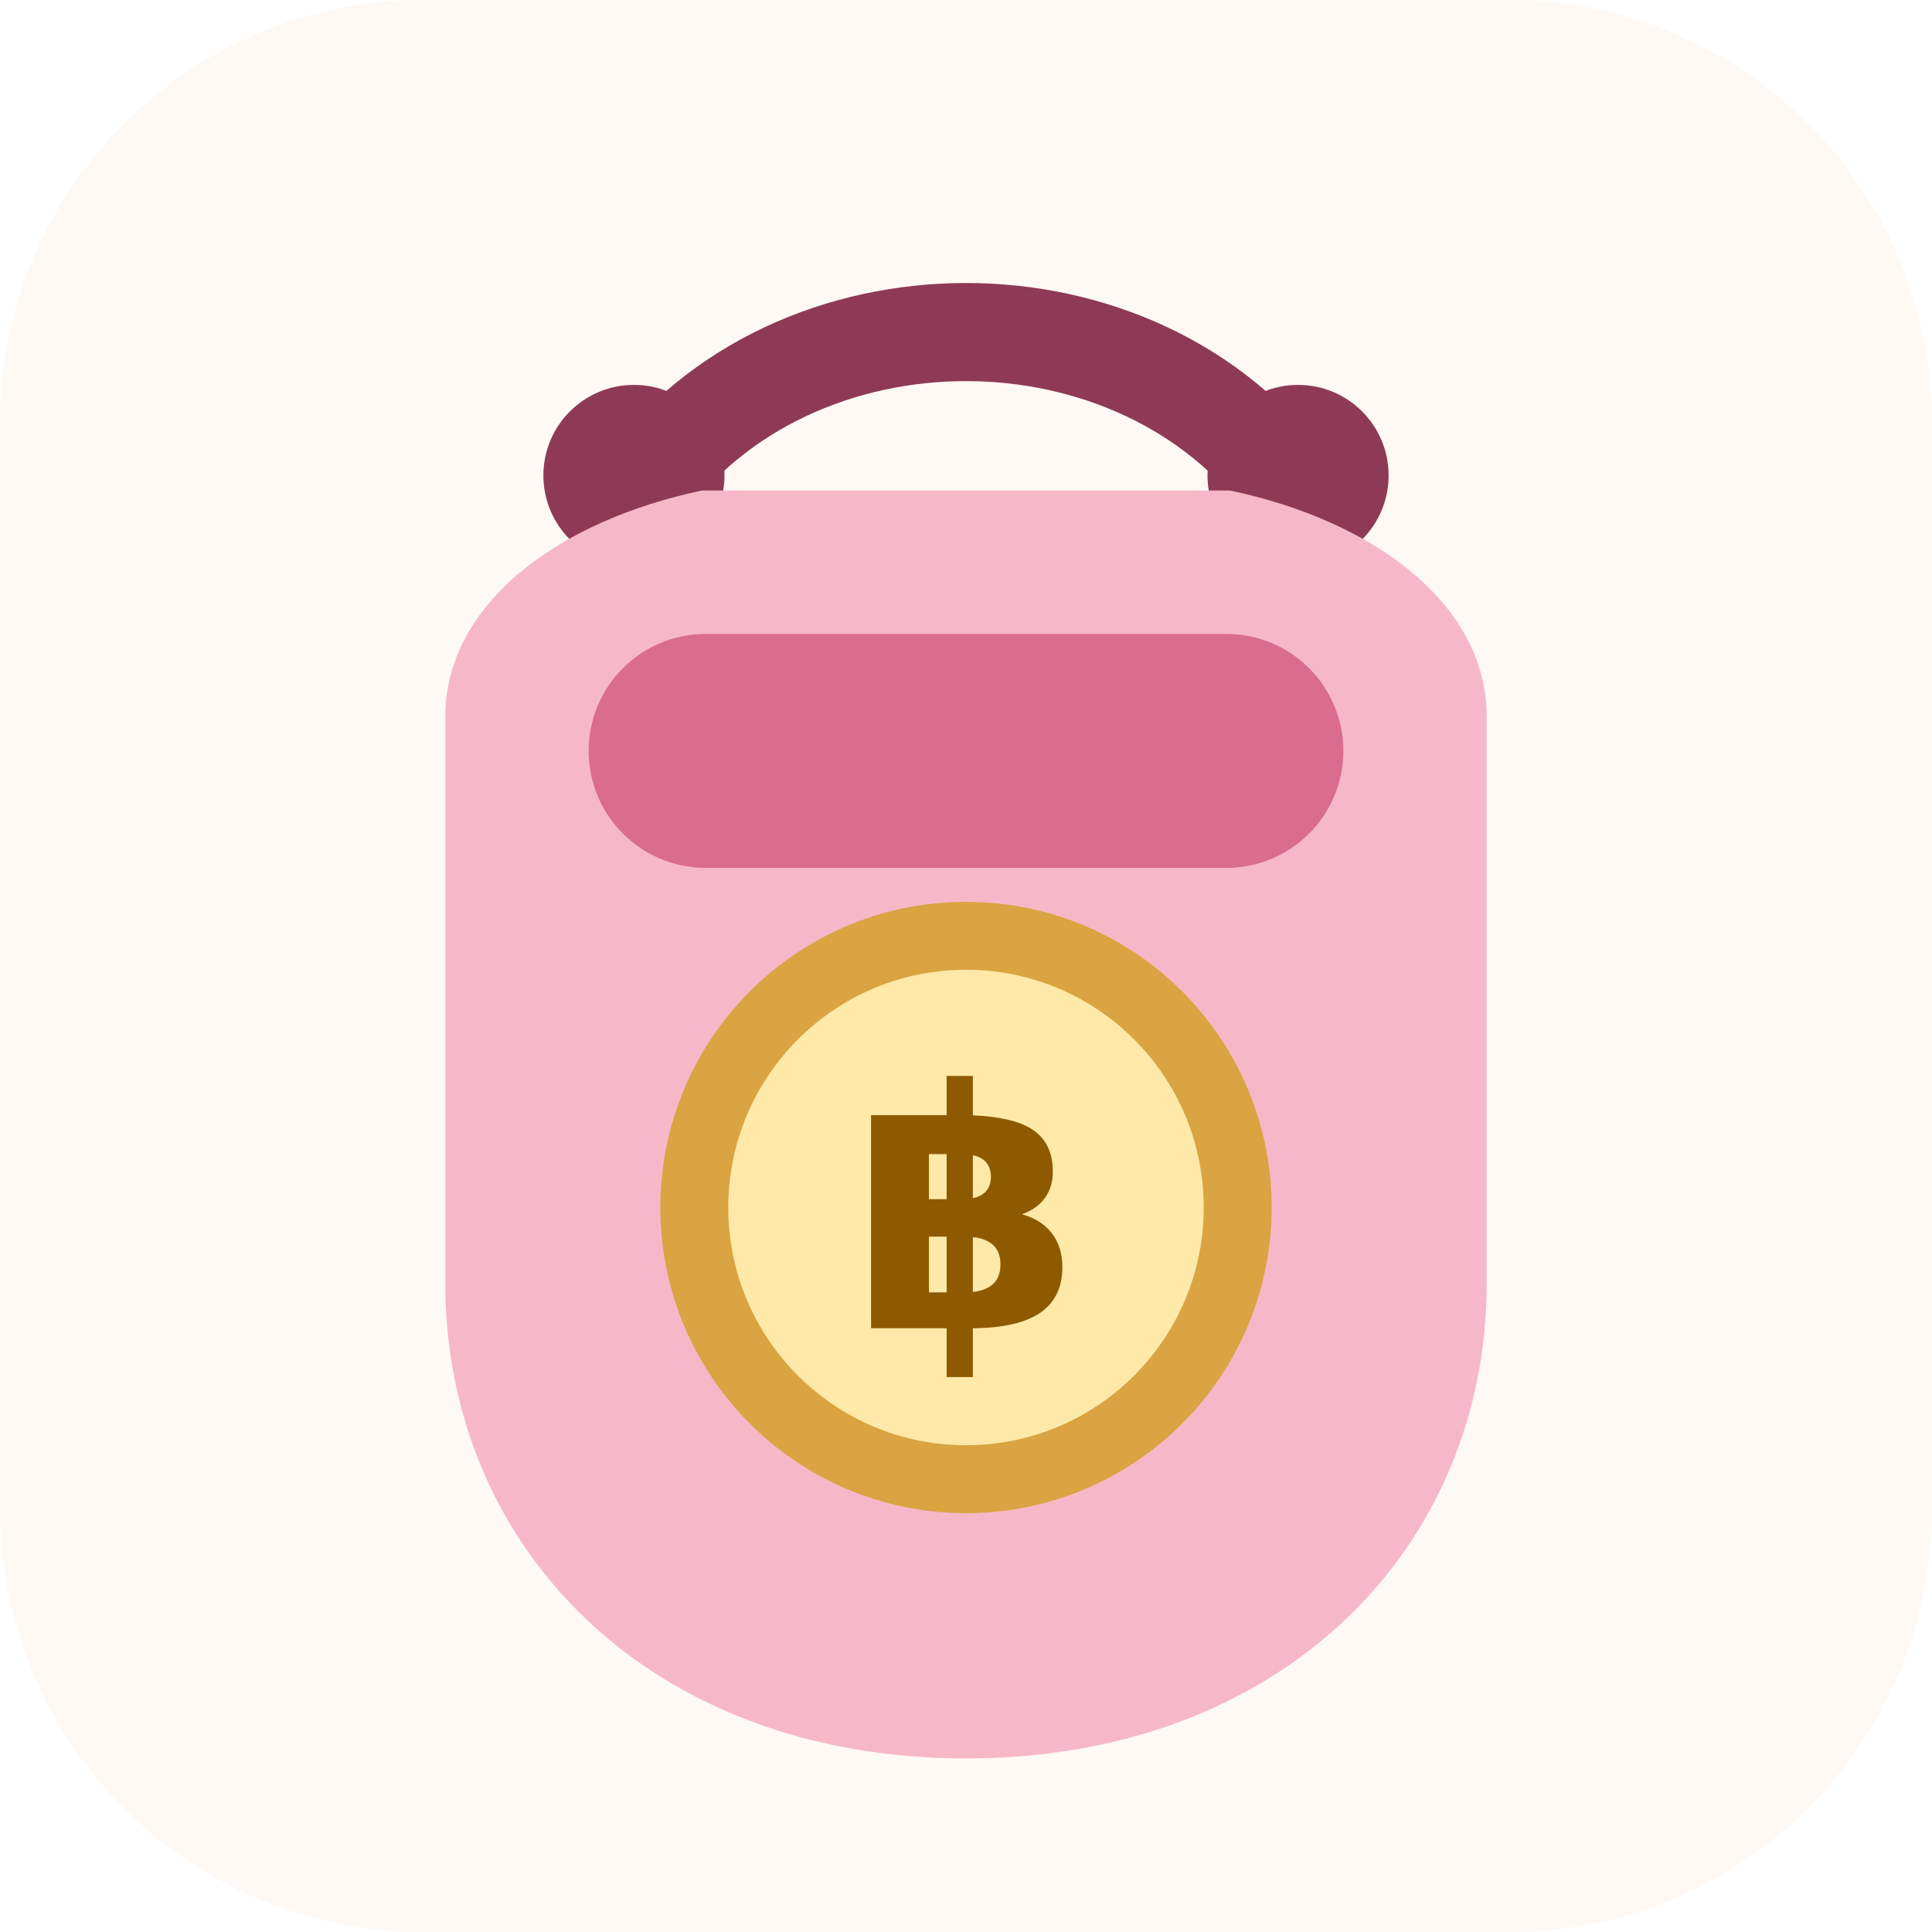
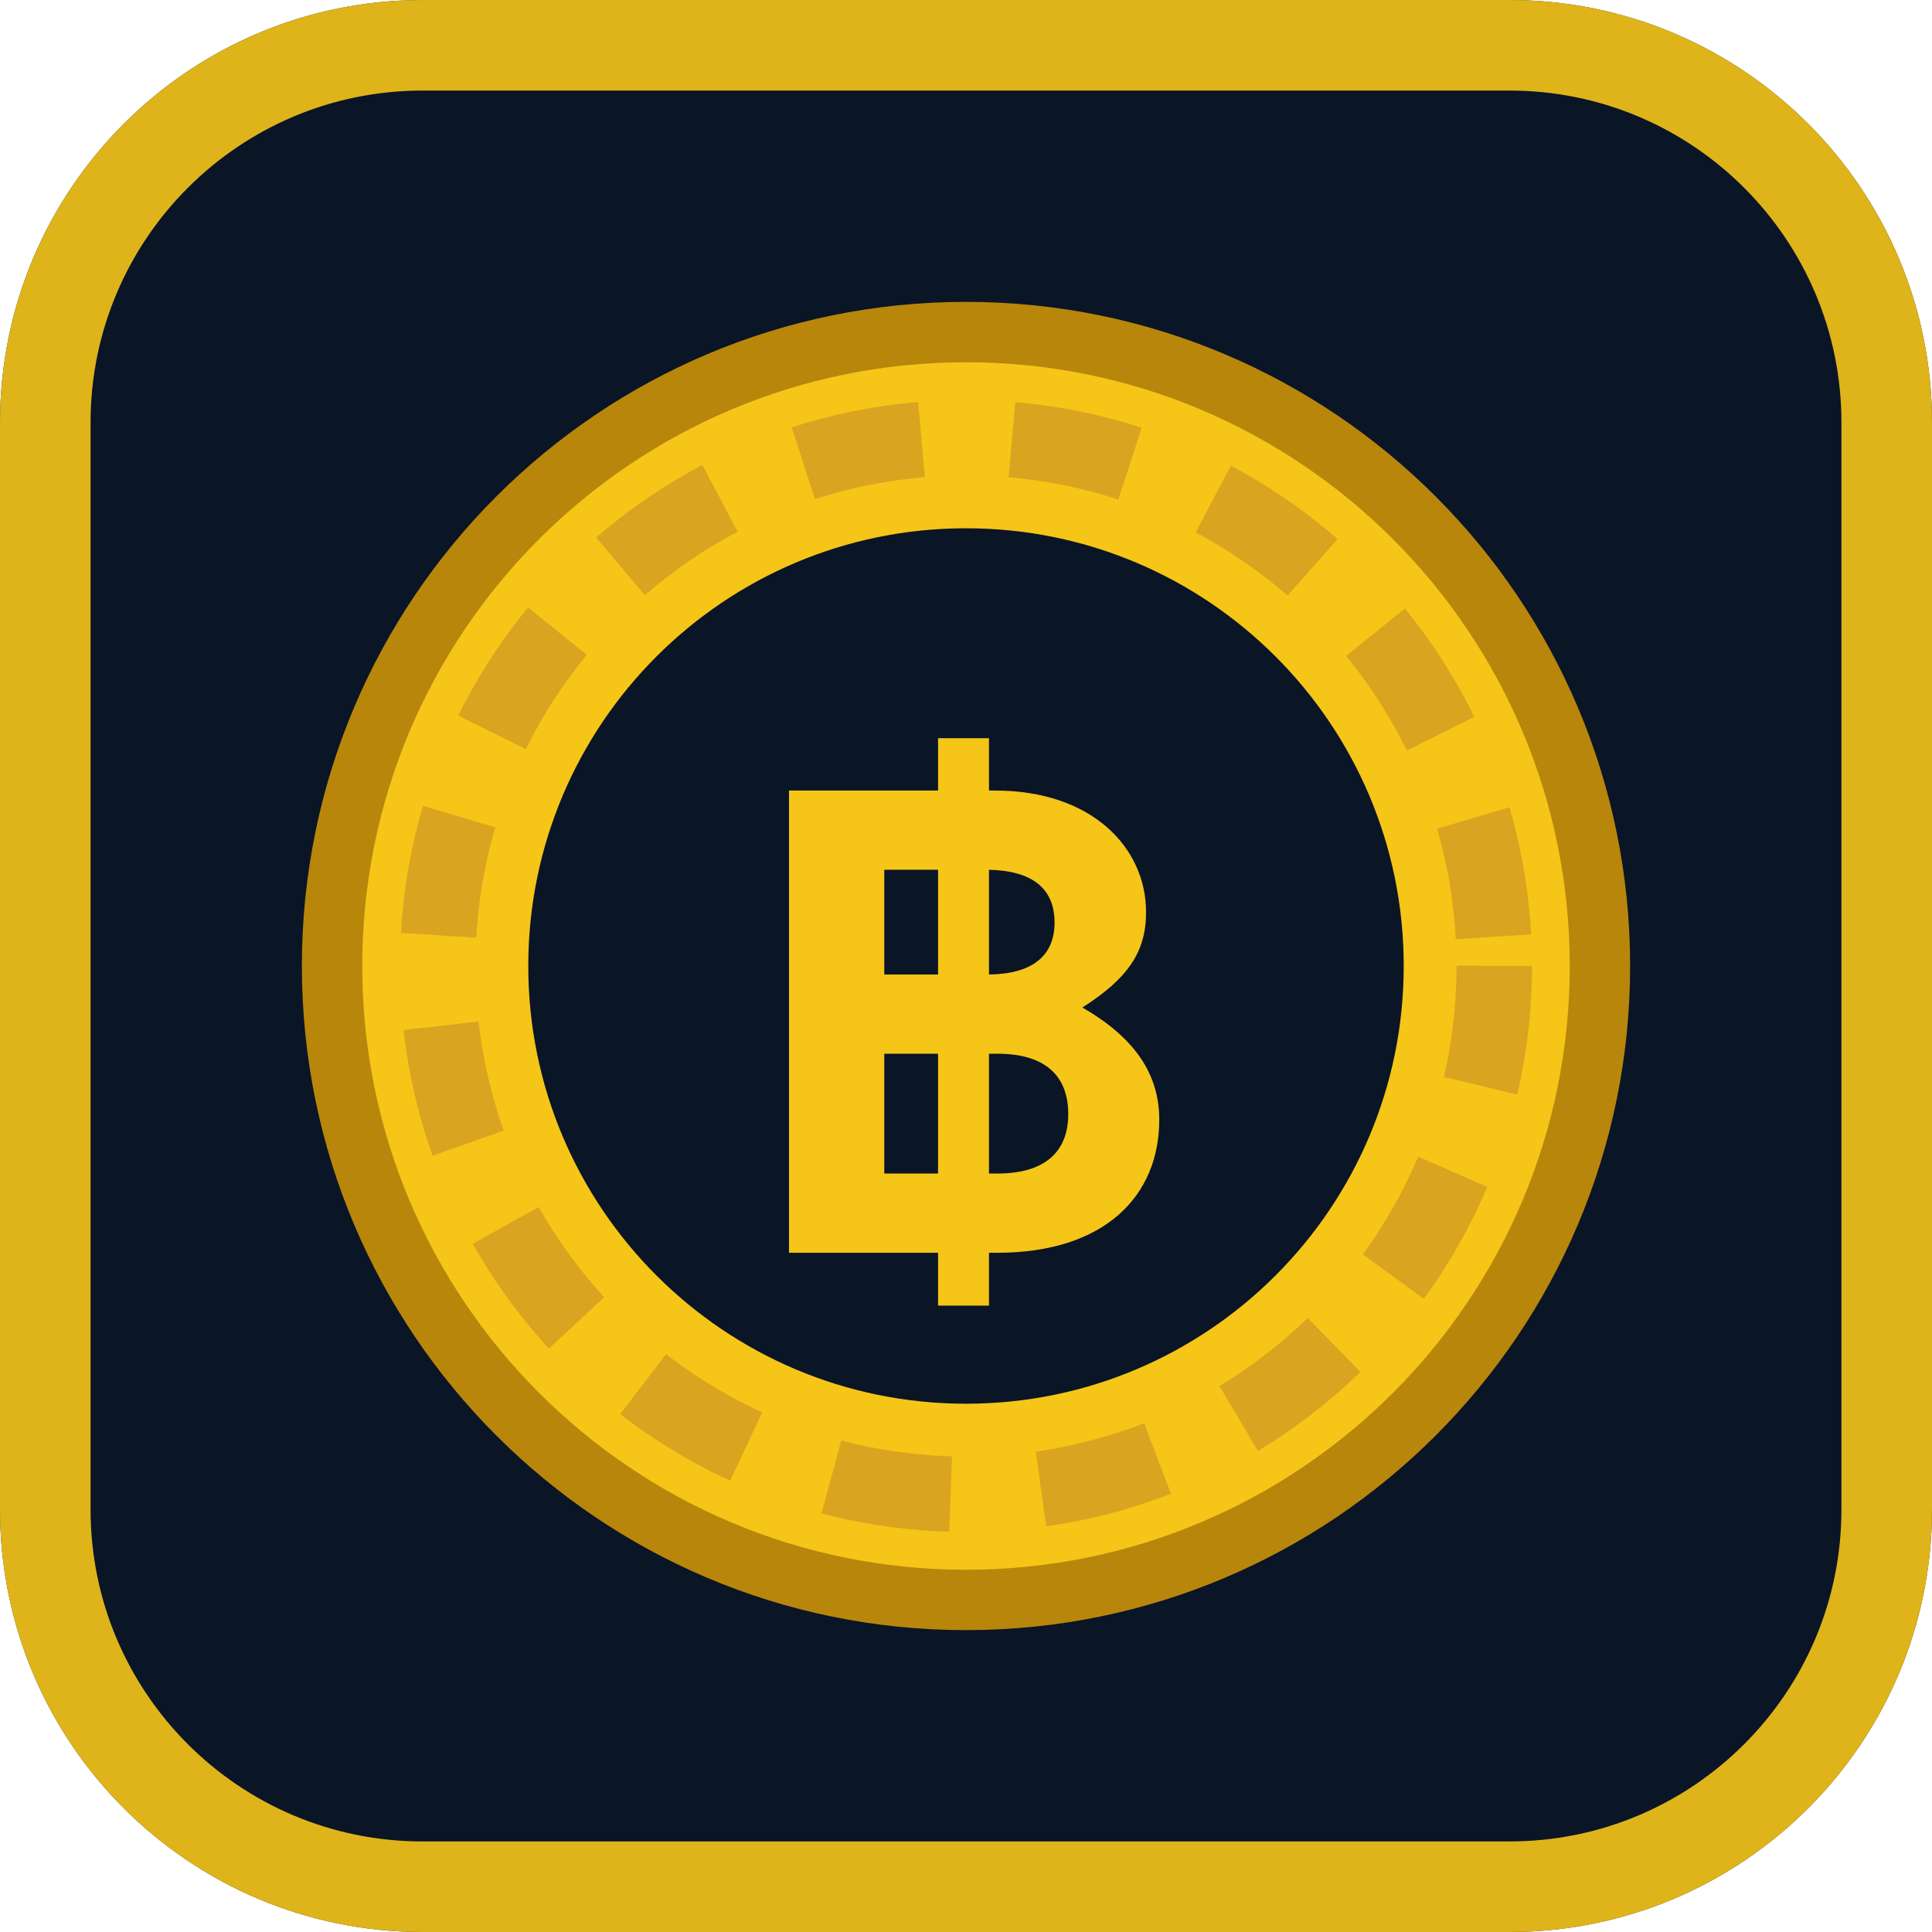
- <svg xmlns="http://www.w3.org/2000/svg" viewBox="0 0 512 512">
-   <rect width="512" height="512" rx="112" fill="#FFF9F5" />
-   <path d="M170 130c40-56 132-56 172 0" stroke="#8E3A56" stroke-width="26" fill="none" stroke-linecap="round" />
-   <circle cx="168" cy="126" r="24" fill="#8E3A56" />
-   <circle cx="344" cy="126" r="24" fill="#8E3A56" />
-   <path d="M118 190c0-30 30-52 68-60h140c38 8 68 30 68 60v150c0 70-54 126-138 126S118 410 118 340V190z" fill="#F6B8C8" />
-   <rect x="156" y="168" width="200" height="62" rx="31" fill="#D96C8F" />
-   <circle cx="256" cy="320" r="72" fill="#FFE9A8" stroke="#D9A441" stroke-width="18" />
-   <text x="256" y="352" font-size="88" text-anchor="middle" fill="#8E5A00" font-family="Arial, sans-serif" font-weight="bold">฿</text>
+ <svg xmlns="http://www.w3.org/2000/svg" viewBox="0 0 64 64">
+   <rect width="64" height="64" rx="14" fill="#0a1526" />
+   <rect x="1.5" y="1.5" width="61" height="61" rx="12.5" fill="none" stroke="#f5c518" stroke-width="3" opacity="0.9" />
+   <circle cx="32" cy="32" r="21" fill="#f5c518" />
+   <circle cx="32" cy="32" r="21" fill="none" stroke="#b8860b" stroke-width="2" />
+   <circle cx="32" cy="32" r="17.5" fill="none" stroke="#d9a520" stroke-width="2.5" stroke-dasharray="4 3" />
+   <circle cx="32" cy="32" r="14.5" fill="#0a1526" />
+   <text x="32" y="41.5" font-size="21" text-anchor="middle" fill="#f5c518" font-family="Arial, Helvetica, sans-serif" font-weight="bold">฿</text>
</svg>
